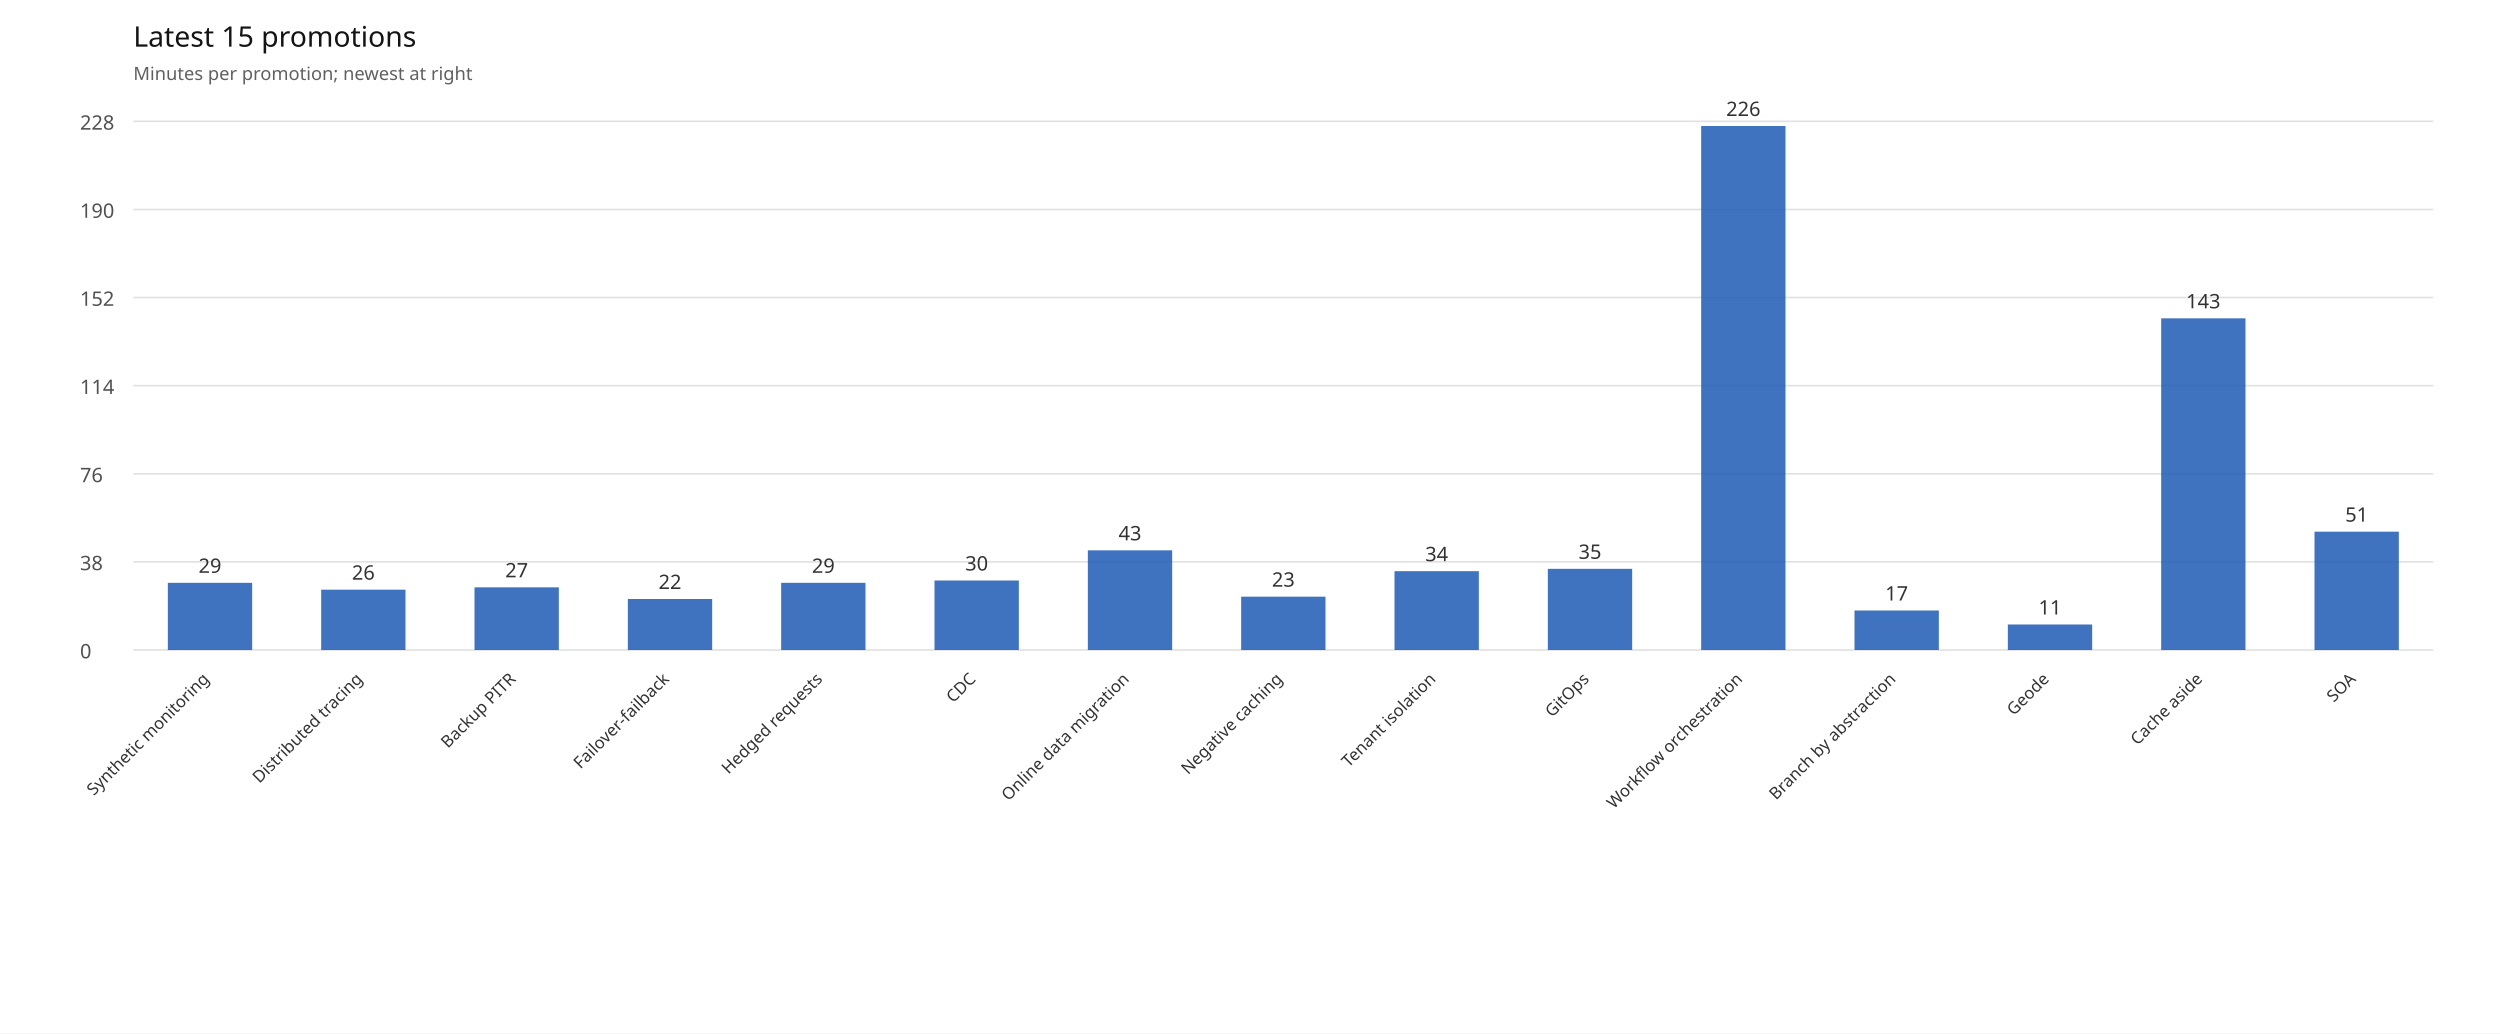
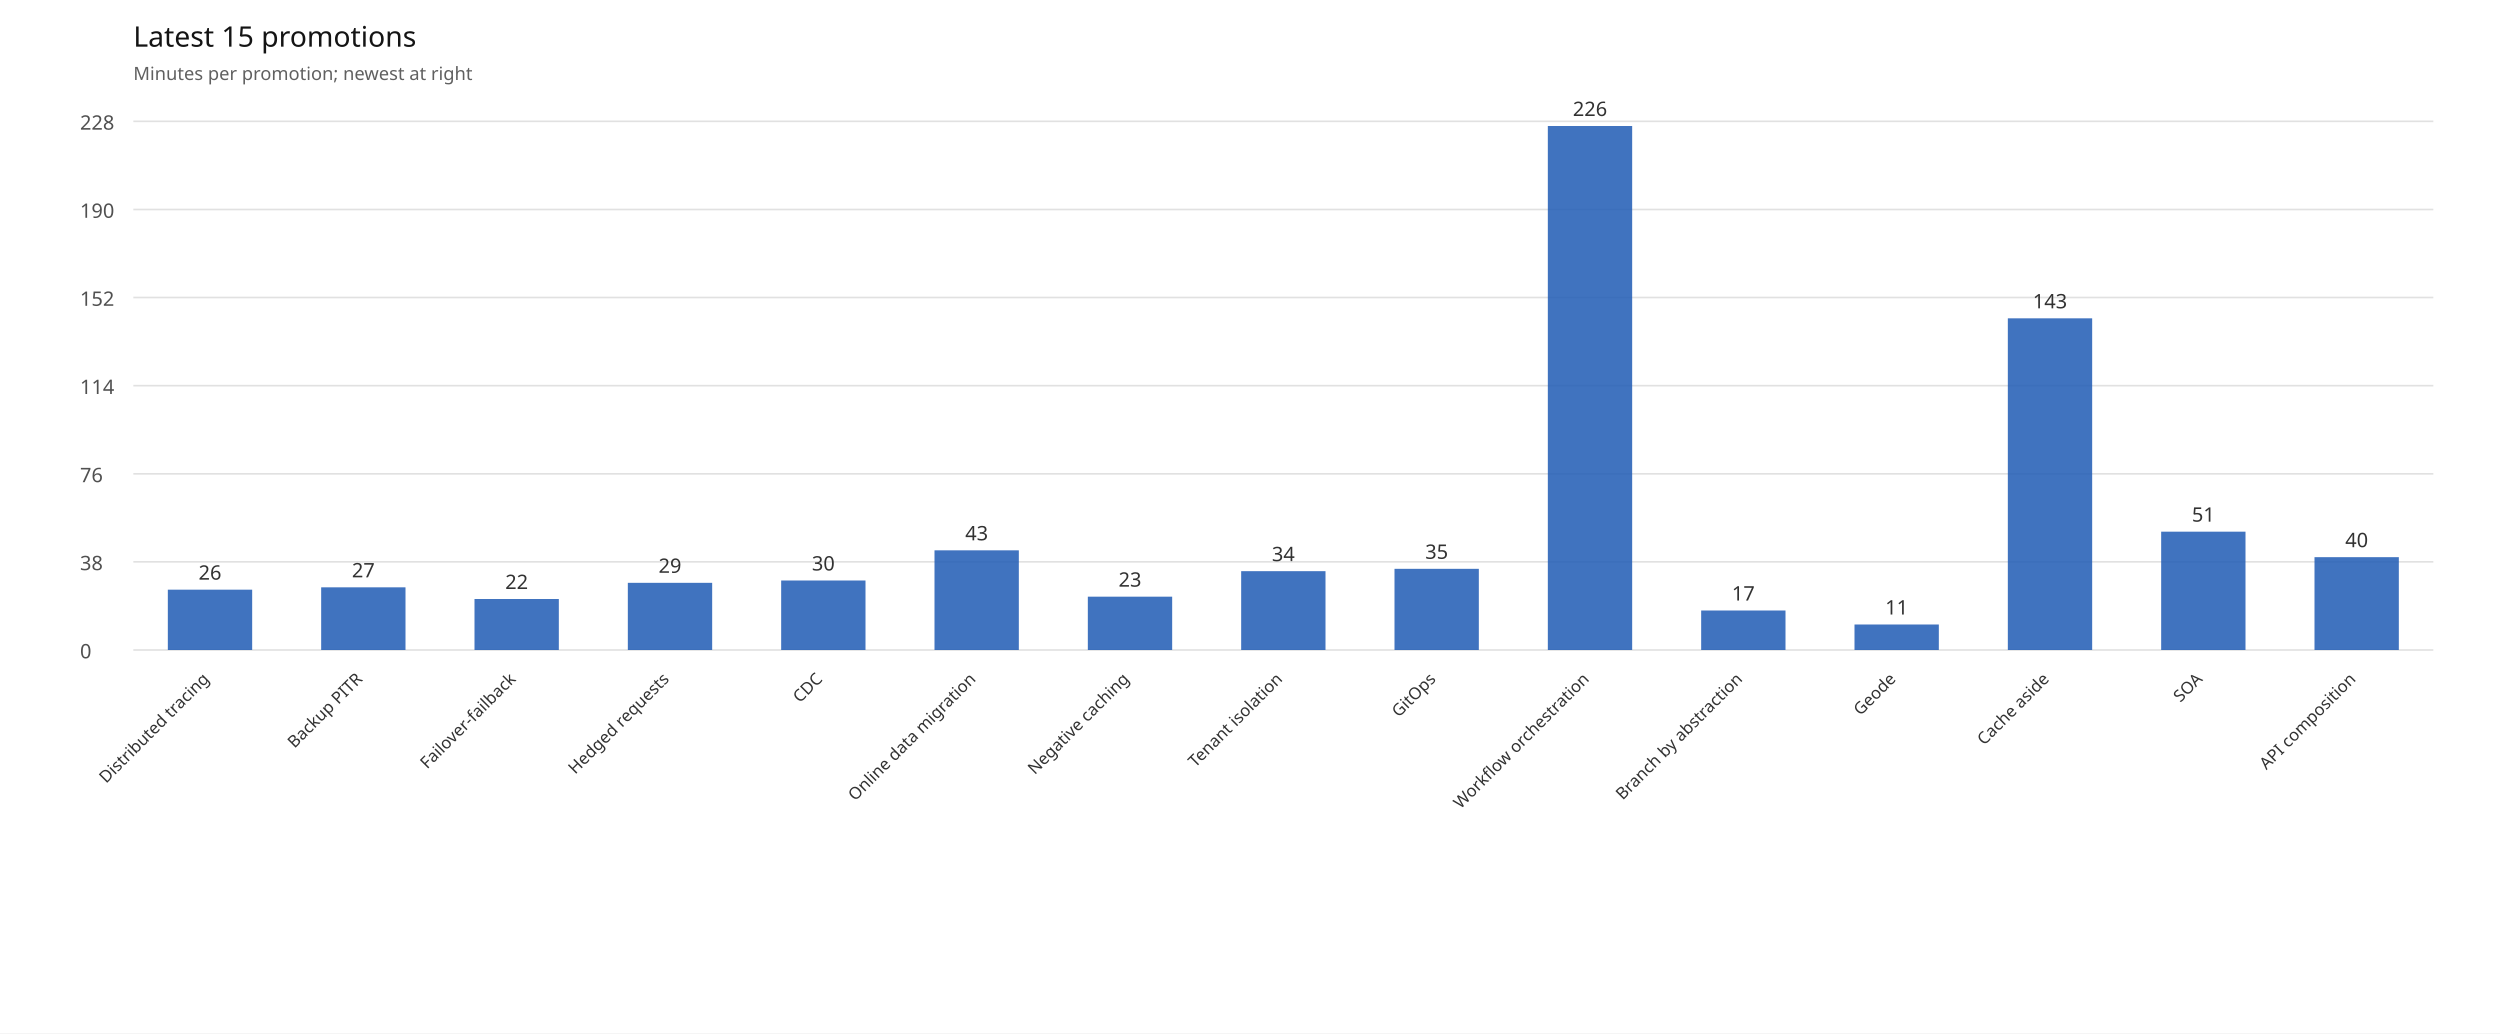
<svg xmlns="http://www.w3.org/2000/svg" width="1500" height="620" viewBox="0 0 1500 620">
  <rect width="100%" height="100%" fill="white" />
  <line x1="80" y1="390.0" x2="1460" y2="390.0" stroke="#e1e1e1" />
  <text x="48" y="395.0" font-family="Verdana" font-size="12" fill="#505050">0</text>
  <line x1="80" y1="337.1" x2="1460" y2="337.1" stroke="#e1e1e1" />
  <text x="48" y="342.1" font-family="Verdana" font-size="12" fill="#505050">38</text>
  <line x1="80" y1="284.3" x2="1460" y2="284.3" stroke="#e1e1e1" />
  <text x="48" y="289.3" font-family="Verdana" font-size="12" fill="#505050">76</text>
  <line x1="80" y1="231.4" x2="1460" y2="231.4" stroke="#e1e1e1" />
  <text x="48" y="236.4" font-family="Verdana" font-size="12" fill="#505050">114</text>
  <line x1="80" y1="178.5" x2="1460" y2="178.5" stroke="#e1e1e1" />
  <text x="48" y="183.5" font-family="Verdana" font-size="12" fill="#505050">152</text>
  <line x1="80" y1="125.7" x2="1460" y2="125.7" stroke="#e1e1e1" />
  <text x="48" y="130.7" font-family="Verdana" font-size="12" fill="#505050">190</text>
  <line x1="80" y1="72.8" x2="1460" y2="72.8" stroke="#e1e1e1" />
  <text x="48" y="77.8" font-family="Verdana" font-size="12" fill="#505050">228</text>
-   <rect x="100.7" y="349.7" width="50.6" height="40.3" fill="#1e5ab4" opacity="0.85" />
-   <text x="126.0" y="343.7" text-anchor="middle" font-family="Verdana" font-size="12" fill="#323232">29</text>
-   <text x="126.0" y="408.0" text-anchor="end" transform="rotate(-45 126.0 408.0)" font-family="Verdana" font-size="10" fill="#323232">Synthetic monitoring</text>
-   <rect x="192.7" y="353.8" width="50.6" height="36.2" fill="#1e5ab4" opacity="0.85" />
-   <text x="218.0" y="347.8" text-anchor="middle" font-family="Verdana" font-size="12" fill="#323232">26</text>
-   <text x="218.0" y="408.0" text-anchor="end" transform="rotate(-45 218.0 408.0)" font-family="Verdana" font-size="10" fill="#323232">Distributed tracing</text>
-   <rect x="284.7" y="352.4" width="50.6" height="37.6" fill="#1e5ab4" opacity="0.85" />
-   <text x="310.0" y="346.4" text-anchor="middle" font-family="Verdana" font-size="12" fill="#323232">27</text>
-   <text x="310.0" y="408.0" text-anchor="end" transform="rotate(-45 310.0 408.0)" font-family="Verdana" font-size="10" fill="#323232">Backup PITR</text>
-   <rect x="376.7" y="359.4" width="50.6" height="30.6" fill="#1e5ab4" opacity="0.85" />
-   <text x="402.0" y="353.4" text-anchor="middle" font-family="Verdana" font-size="12" fill="#323232">22</text>
-   <text x="402.0" y="408.0" text-anchor="end" transform="rotate(-45 402.0 408.0)" font-family="Verdana" font-size="10" fill="#323232">Failover-failback</text>
-   <rect x="468.7" y="349.7" width="50.6" height="40.3" fill="#1e5ab4" opacity="0.85" />
-   <text x="494.0" y="343.7" text-anchor="middle" font-family="Verdana" font-size="12" fill="#323232">29</text>
-   <text x="494.0" y="408.0" text-anchor="end" transform="rotate(-45 494.0 408.0)" font-family="Verdana" font-size="10" fill="#323232">Hedged requests</text>
-   <rect x="560.7" y="348.3" width="50.6" height="41.7" fill="#1e5ab4" opacity="0.85" />
-   <text x="586.0" y="342.3" text-anchor="middle" font-family="Verdana" font-size="12" fill="#323232">30</text>
-   <text x="586.0" y="408.0" text-anchor="end" transform="rotate(-45 586.0 408.0)" font-family="Verdana" font-size="10" fill="#323232">CDC</text>
-   <rect x="652.7" y="330.2" width="50.6" height="59.8" fill="#1e5ab4" opacity="0.85" />
-   <text x="678.0" y="324.2" text-anchor="middle" font-family="Verdana" font-size="12" fill="#323232">43</text>
-   <text x="678.0" y="408.0" text-anchor="end" transform="rotate(-45 678.0 408.0)" font-family="Verdana" font-size="10" fill="#323232">Online data migration</text>
-   <rect x="744.7" y="358.0" width="50.6" height="32.0" fill="#1e5ab4" opacity="0.85" />
-   <text x="770.0" y="352.0" text-anchor="middle" font-family="Verdana" font-size="12" fill="#323232">23</text>
-   <text x="770.0" y="408.0" text-anchor="end" transform="rotate(-45 770.0 408.0)" font-family="Verdana" font-size="10" fill="#323232">Negative caching</text>
-   <rect x="836.7" y="342.7" width="50.6" height="47.3" fill="#1e5ab4" opacity="0.85" />
-   <text x="862.0" y="336.7" text-anchor="middle" font-family="Verdana" font-size="12" fill="#323232">34</text>
-   <text x="862.0" y="408.0" text-anchor="end" transform="rotate(-45 862.0 408.0)" font-family="Verdana" font-size="10" fill="#323232">Tenant isolation</text>
-   <rect x="928.7" y="341.3" width="50.6" height="48.7" fill="#1e5ab4" opacity="0.85" />
-   <text x="954.0" y="335.3" text-anchor="middle" font-family="Verdana" font-size="12" fill="#323232">35</text>
-   <text x="954.0" y="408.0" text-anchor="end" transform="rotate(-45 954.0 408.0)" font-family="Verdana" font-size="10" fill="#323232">GitOps</text>
-   <rect x="1020.7" y="75.6" width="50.6" height="314.4" fill="#1e5ab4" opacity="0.85" />
-   <text x="1046.0" y="69.6" text-anchor="middle" font-family="Verdana" font-size="12" fill="#323232">226</text>
-   <text x="1046.0" y="408.0" text-anchor="end" transform="rotate(-45 1046.0 408.0)" font-family="Verdana" font-size="10" fill="#323232">Workflow orchestration</text>
-   <rect x="1112.7" y="366.3" width="50.6" height="23.7" fill="#1e5ab4" opacity="0.85" />
-   <text x="1138.0" y="360.3" text-anchor="middle" font-family="Verdana" font-size="12" fill="#323232">17</text>
-   <text x="1138.0" y="408.0" text-anchor="end" transform="rotate(-45 1138.0 408.0)" font-family="Verdana" font-size="10" fill="#323232">Branch by abstraction</text>
-   <rect x="1204.7" y="374.7" width="50.6" height="15.3" fill="#1e5ab4" opacity="0.85" />
-   <text x="1230.0" y="368.7" text-anchor="middle" font-family="Verdana" font-size="12" fill="#323232">11</text>
-   <text x="1230.0" y="408.0" text-anchor="end" transform="rotate(-45 1230.0 408.0)" font-family="Verdana" font-size="10" fill="#323232">Geode</text>
-   <rect x="1296.7" y="191.0" width="50.6" height="199.0" fill="#1e5ab4" opacity="0.85" />
-   <text x="1322.0" y="185.0" text-anchor="middle" font-family="Verdana" font-size="12" fill="#323232">143</text>
-   <text x="1322.0" y="408.0" text-anchor="end" transform="rotate(-45 1322.0 408.0)" font-family="Verdana" font-size="10" fill="#323232">Cache aside</text>
-   <rect x="1388.7" y="319.0" width="50.6" height="71.0" fill="#1e5ab4" opacity="0.85" />
-   <text x="1414.0" y="313.0" text-anchor="middle" font-family="Verdana" font-size="12" fill="#323232">51</text>
-   <text x="1414.0" y="408.0" text-anchor="end" transform="rotate(-45 1414.0 408.0)" font-family="Verdana" font-size="10" fill="#323232">SOA</text>
+   <rect x="100.7" y="353.8" width="50.6" height="36.2" fill="#1e5ab4" opacity="0.85" />
+   <text x="126.0" y="347.8" text-anchor="middle" font-family="Verdana" font-size="12" fill="#323232">26</text>
+   <text x="126.0" y="408.0" text-anchor="end" transform="rotate(-45 126.0 408.0)" font-family="Verdana" font-size="10" fill="#323232">Distributed tracing</text>
+   <rect x="192.7" y="352.4" width="50.6" height="37.6" fill="#1e5ab4" opacity="0.85" />
+   <text x="218.0" y="346.4" text-anchor="middle" font-family="Verdana" font-size="12" fill="#323232">27</text>
+   <text x="218.0" y="408.0" text-anchor="end" transform="rotate(-45 218.0 408.0)" font-family="Verdana" font-size="10" fill="#323232">Backup PITR</text>
+   <rect x="284.7" y="359.4" width="50.6" height="30.6" fill="#1e5ab4" opacity="0.85" />
+   <text x="310.0" y="353.4" text-anchor="middle" font-family="Verdana" font-size="12" fill="#323232">22</text>
+   <text x="310.0" y="408.0" text-anchor="end" transform="rotate(-45 310.0 408.0)" font-family="Verdana" font-size="10" fill="#323232">Failover-failback</text>
+   <rect x="376.7" y="349.7" width="50.6" height="40.3" fill="#1e5ab4" opacity="0.85" />
+   <text x="402.0" y="343.7" text-anchor="middle" font-family="Verdana" font-size="12" fill="#323232">29</text>
+   <text x="402.0" y="408.0" text-anchor="end" transform="rotate(-45 402.0 408.0)" font-family="Verdana" font-size="10" fill="#323232">Hedged requests</text>
+   <rect x="468.7" y="348.3" width="50.6" height="41.7" fill="#1e5ab4" opacity="0.85" />
+   <text x="494.0" y="342.3" text-anchor="middle" font-family="Verdana" font-size="12" fill="#323232">30</text>
+   <text x="494.0" y="408.0" text-anchor="end" transform="rotate(-45 494.0 408.0)" font-family="Verdana" font-size="10" fill="#323232">CDC</text>
+   <rect x="560.7" y="330.2" width="50.6" height="59.8" fill="#1e5ab4" opacity="0.85" />
+   <text x="586.0" y="324.2" text-anchor="middle" font-family="Verdana" font-size="12" fill="#323232">43</text>
+   <text x="586.0" y="408.0" text-anchor="end" transform="rotate(-45 586.0 408.0)" font-family="Verdana" font-size="10" fill="#323232">Online data migration</text>
+   <rect x="652.7" y="358.0" width="50.6" height="32.0" fill="#1e5ab4" opacity="0.85" />
+   <text x="678.0" y="352.0" text-anchor="middle" font-family="Verdana" font-size="12" fill="#323232">23</text>
+   <text x="678.0" y="408.0" text-anchor="end" transform="rotate(-45 678.0 408.0)" font-family="Verdana" font-size="10" fill="#323232">Negative caching</text>
+   <rect x="744.7" y="342.7" width="50.6" height="47.3" fill="#1e5ab4" opacity="0.85" />
+   <text x="770.0" y="336.7" text-anchor="middle" font-family="Verdana" font-size="12" fill="#323232">34</text>
+   <text x="770.0" y="408.0" text-anchor="end" transform="rotate(-45 770.0 408.0)" font-family="Verdana" font-size="10" fill="#323232">Tenant isolation</text>
+   <rect x="836.7" y="341.3" width="50.6" height="48.7" fill="#1e5ab4" opacity="0.85" />
+   <text x="862.0" y="335.3" text-anchor="middle" font-family="Verdana" font-size="12" fill="#323232">35</text>
+   <text x="862.0" y="408.0" text-anchor="end" transform="rotate(-45 862.0 408.0)" font-family="Verdana" font-size="10" fill="#323232">GitOps</text>
+   <rect x="928.7" y="75.6" width="50.6" height="314.4" fill="#1e5ab4" opacity="0.85" />
+   <text x="954.0" y="69.6" text-anchor="middle" font-family="Verdana" font-size="12" fill="#323232">226</text>
+   <text x="954.0" y="408.0" text-anchor="end" transform="rotate(-45 954.0 408.0)" font-family="Verdana" font-size="10" fill="#323232">Workflow orchestration</text>
+   <rect x="1020.7" y="366.3" width="50.6" height="23.7" fill="#1e5ab4" opacity="0.85" />
+   <text x="1046.0" y="360.3" text-anchor="middle" font-family="Verdana" font-size="12" fill="#323232">17</text>
+   <text x="1046.0" y="408.0" text-anchor="end" transform="rotate(-45 1046.0 408.0)" font-family="Verdana" font-size="10" fill="#323232">Branch by abstraction</text>
+   <rect x="1112.7" y="374.7" width="50.6" height="15.3" fill="#1e5ab4" opacity="0.85" />
+   <text x="1138.0" y="368.7" text-anchor="middle" font-family="Verdana" font-size="12" fill="#323232">11</text>
+   <text x="1138.0" y="408.0" text-anchor="end" transform="rotate(-45 1138.0 408.0)" font-family="Verdana" font-size="10" fill="#323232">Geode</text>
+   <rect x="1204.7" y="191.0" width="50.6" height="199.0" fill="#1e5ab4" opacity="0.85" />
+   <text x="1230.0" y="185.0" text-anchor="middle" font-family="Verdana" font-size="12" fill="#323232">143</text>
+   <text x="1230.0" y="408.0" text-anchor="end" transform="rotate(-45 1230.0 408.0)" font-family="Verdana" font-size="10" fill="#323232">Cache aside</text>
+   <rect x="1296.7" y="319.0" width="50.6" height="71.0" fill="#1e5ab4" opacity="0.85" />
+   <text x="1322.0" y="313.0" text-anchor="middle" font-family="Verdana" font-size="12" fill="#323232">51</text>
+   <text x="1322.0" y="408.0" text-anchor="end" transform="rotate(-45 1322.0 408.0)" font-family="Verdana" font-size="10" fill="#323232">SOA</text>
+   <rect x="1388.7" y="334.3" width="50.6" height="55.7" fill="#1e5ab4" opacity="0.85" />
+   <text x="1414.0" y="328.3" text-anchor="middle" font-family="Verdana" font-size="12" fill="#323232">40</text>
+   <text x="1414.0" y="408.0" text-anchor="end" transform="rotate(-45 1414.0 408.0)" font-family="Verdana" font-size="10" fill="#323232">API composition</text>
  <text x="80" y="28" font-family="Verdana" font-size="17" fill="#141414">Latest 15 promotions</text>
  <text x="80" y="48" font-family="Verdana" font-size="11" fill="#606060">Minutes per promotion; newest at right</text>
</svg>
